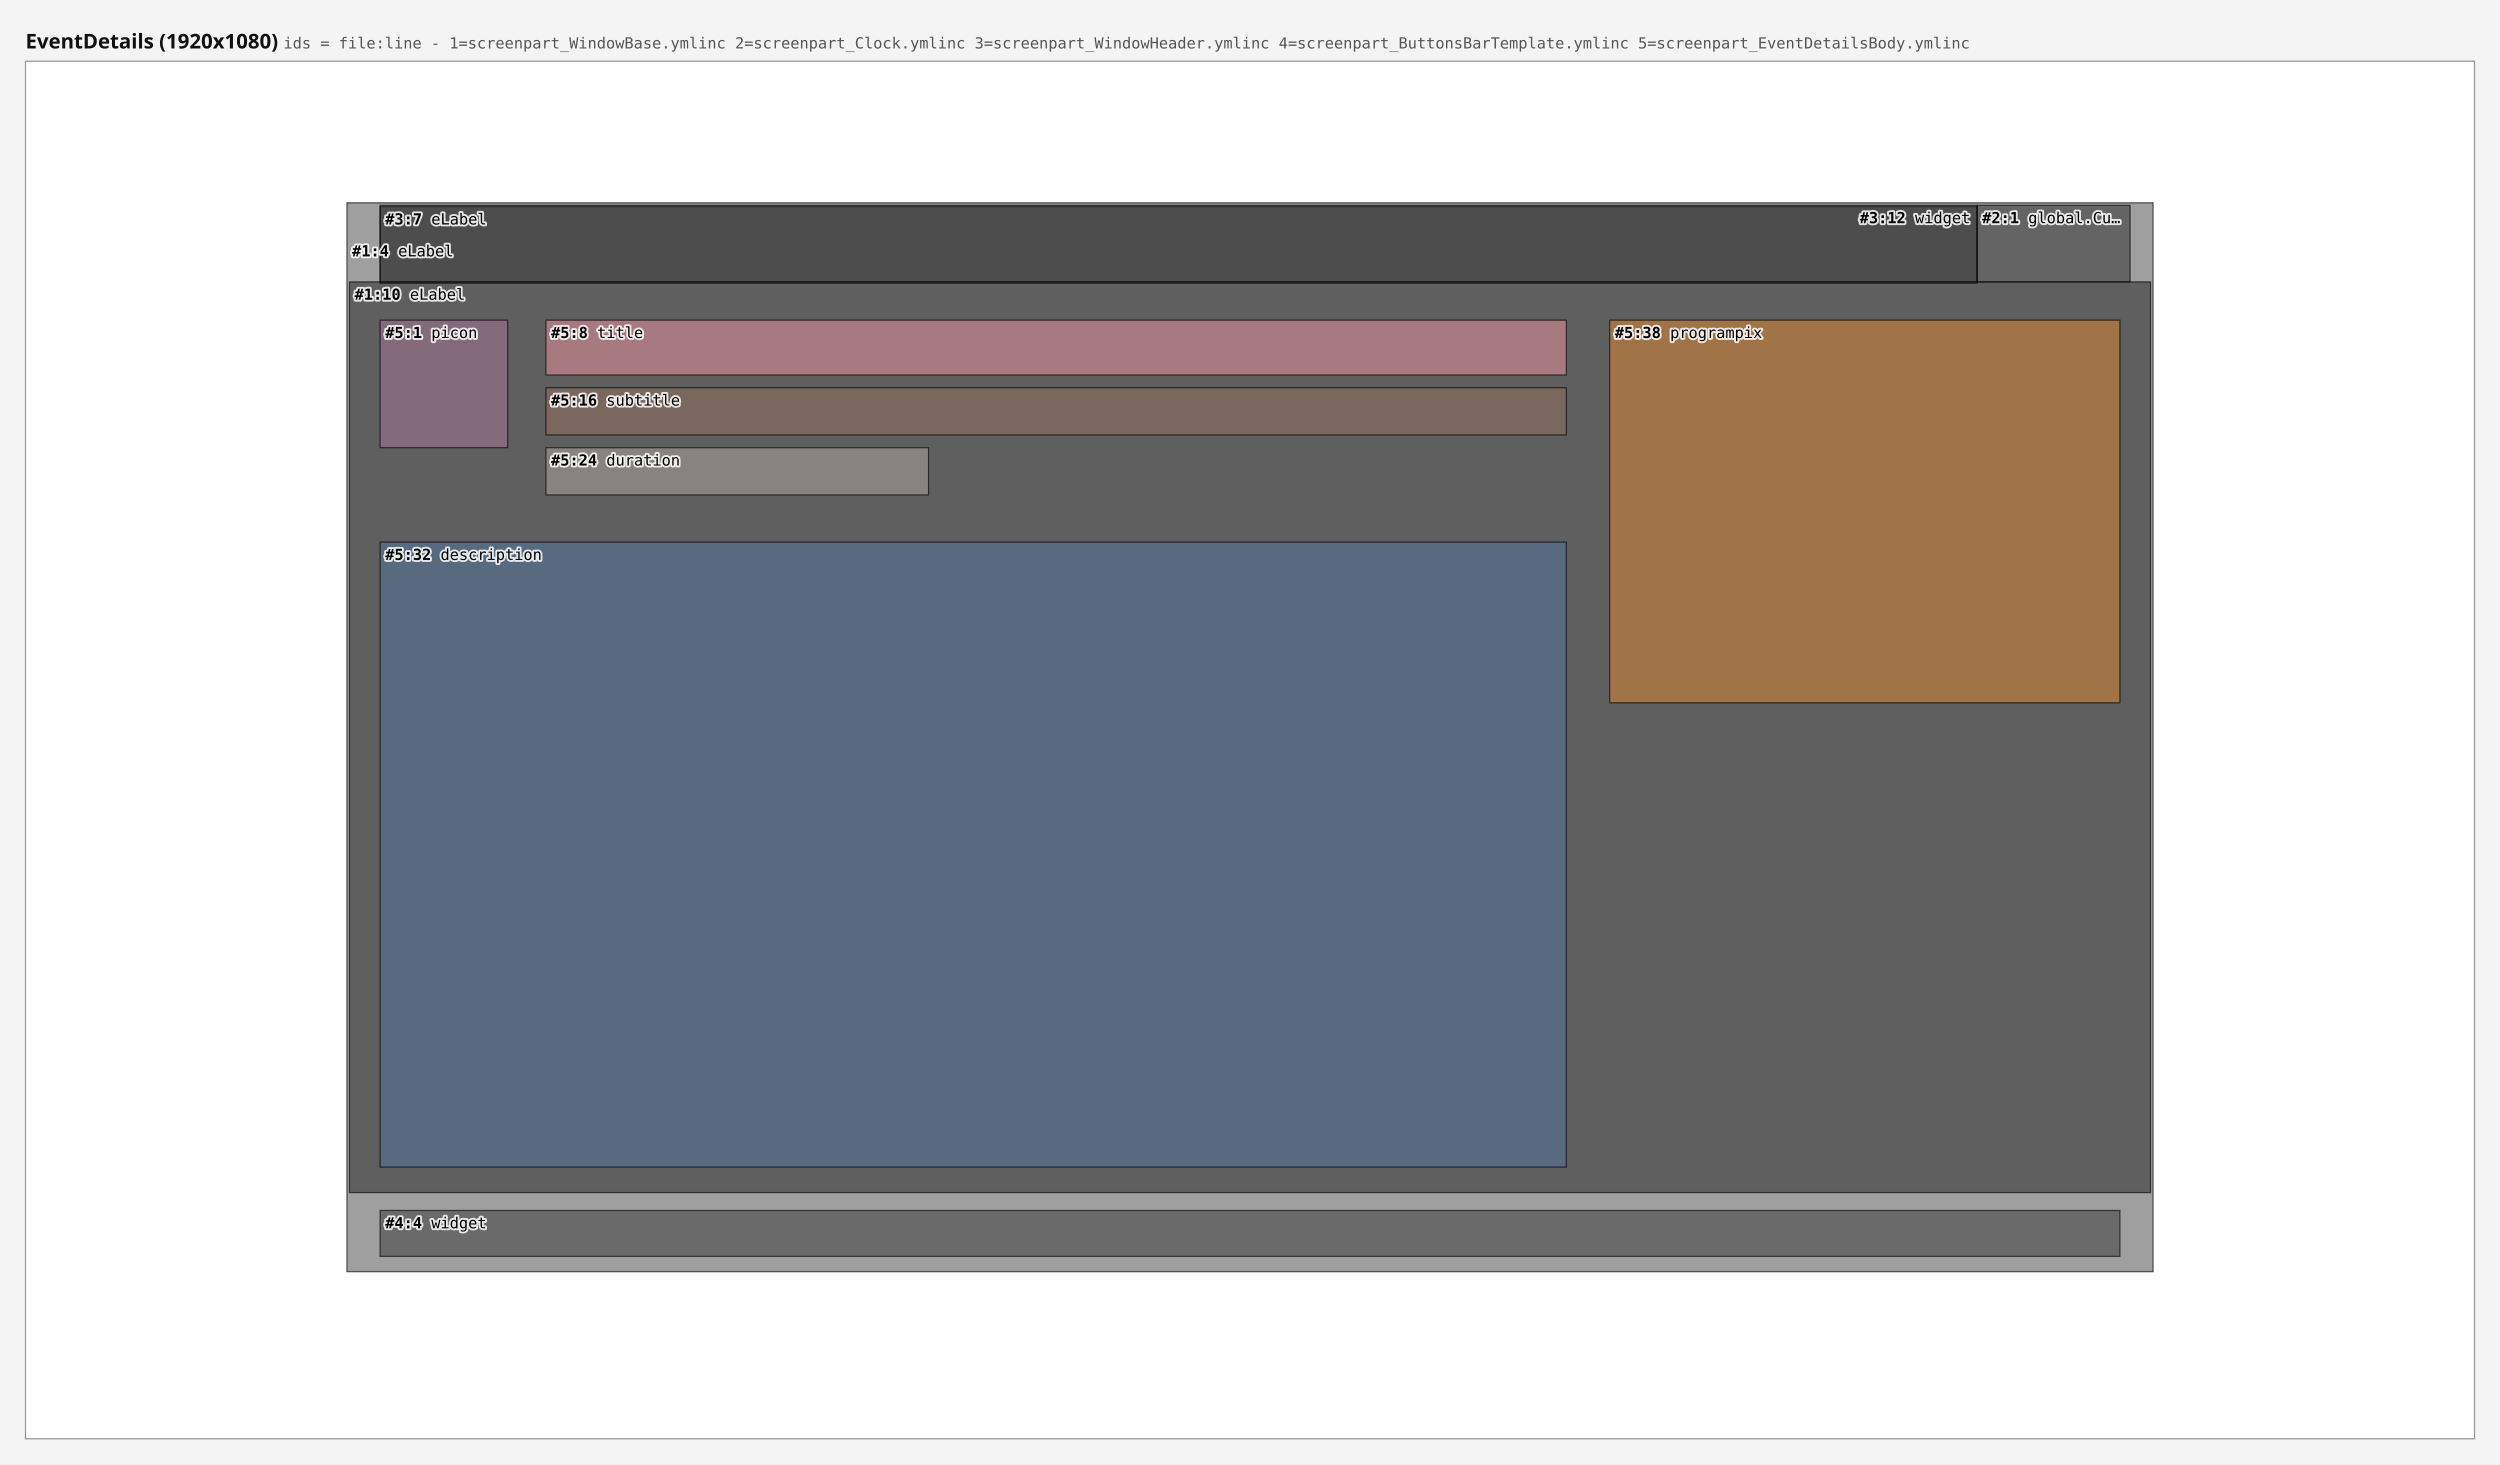
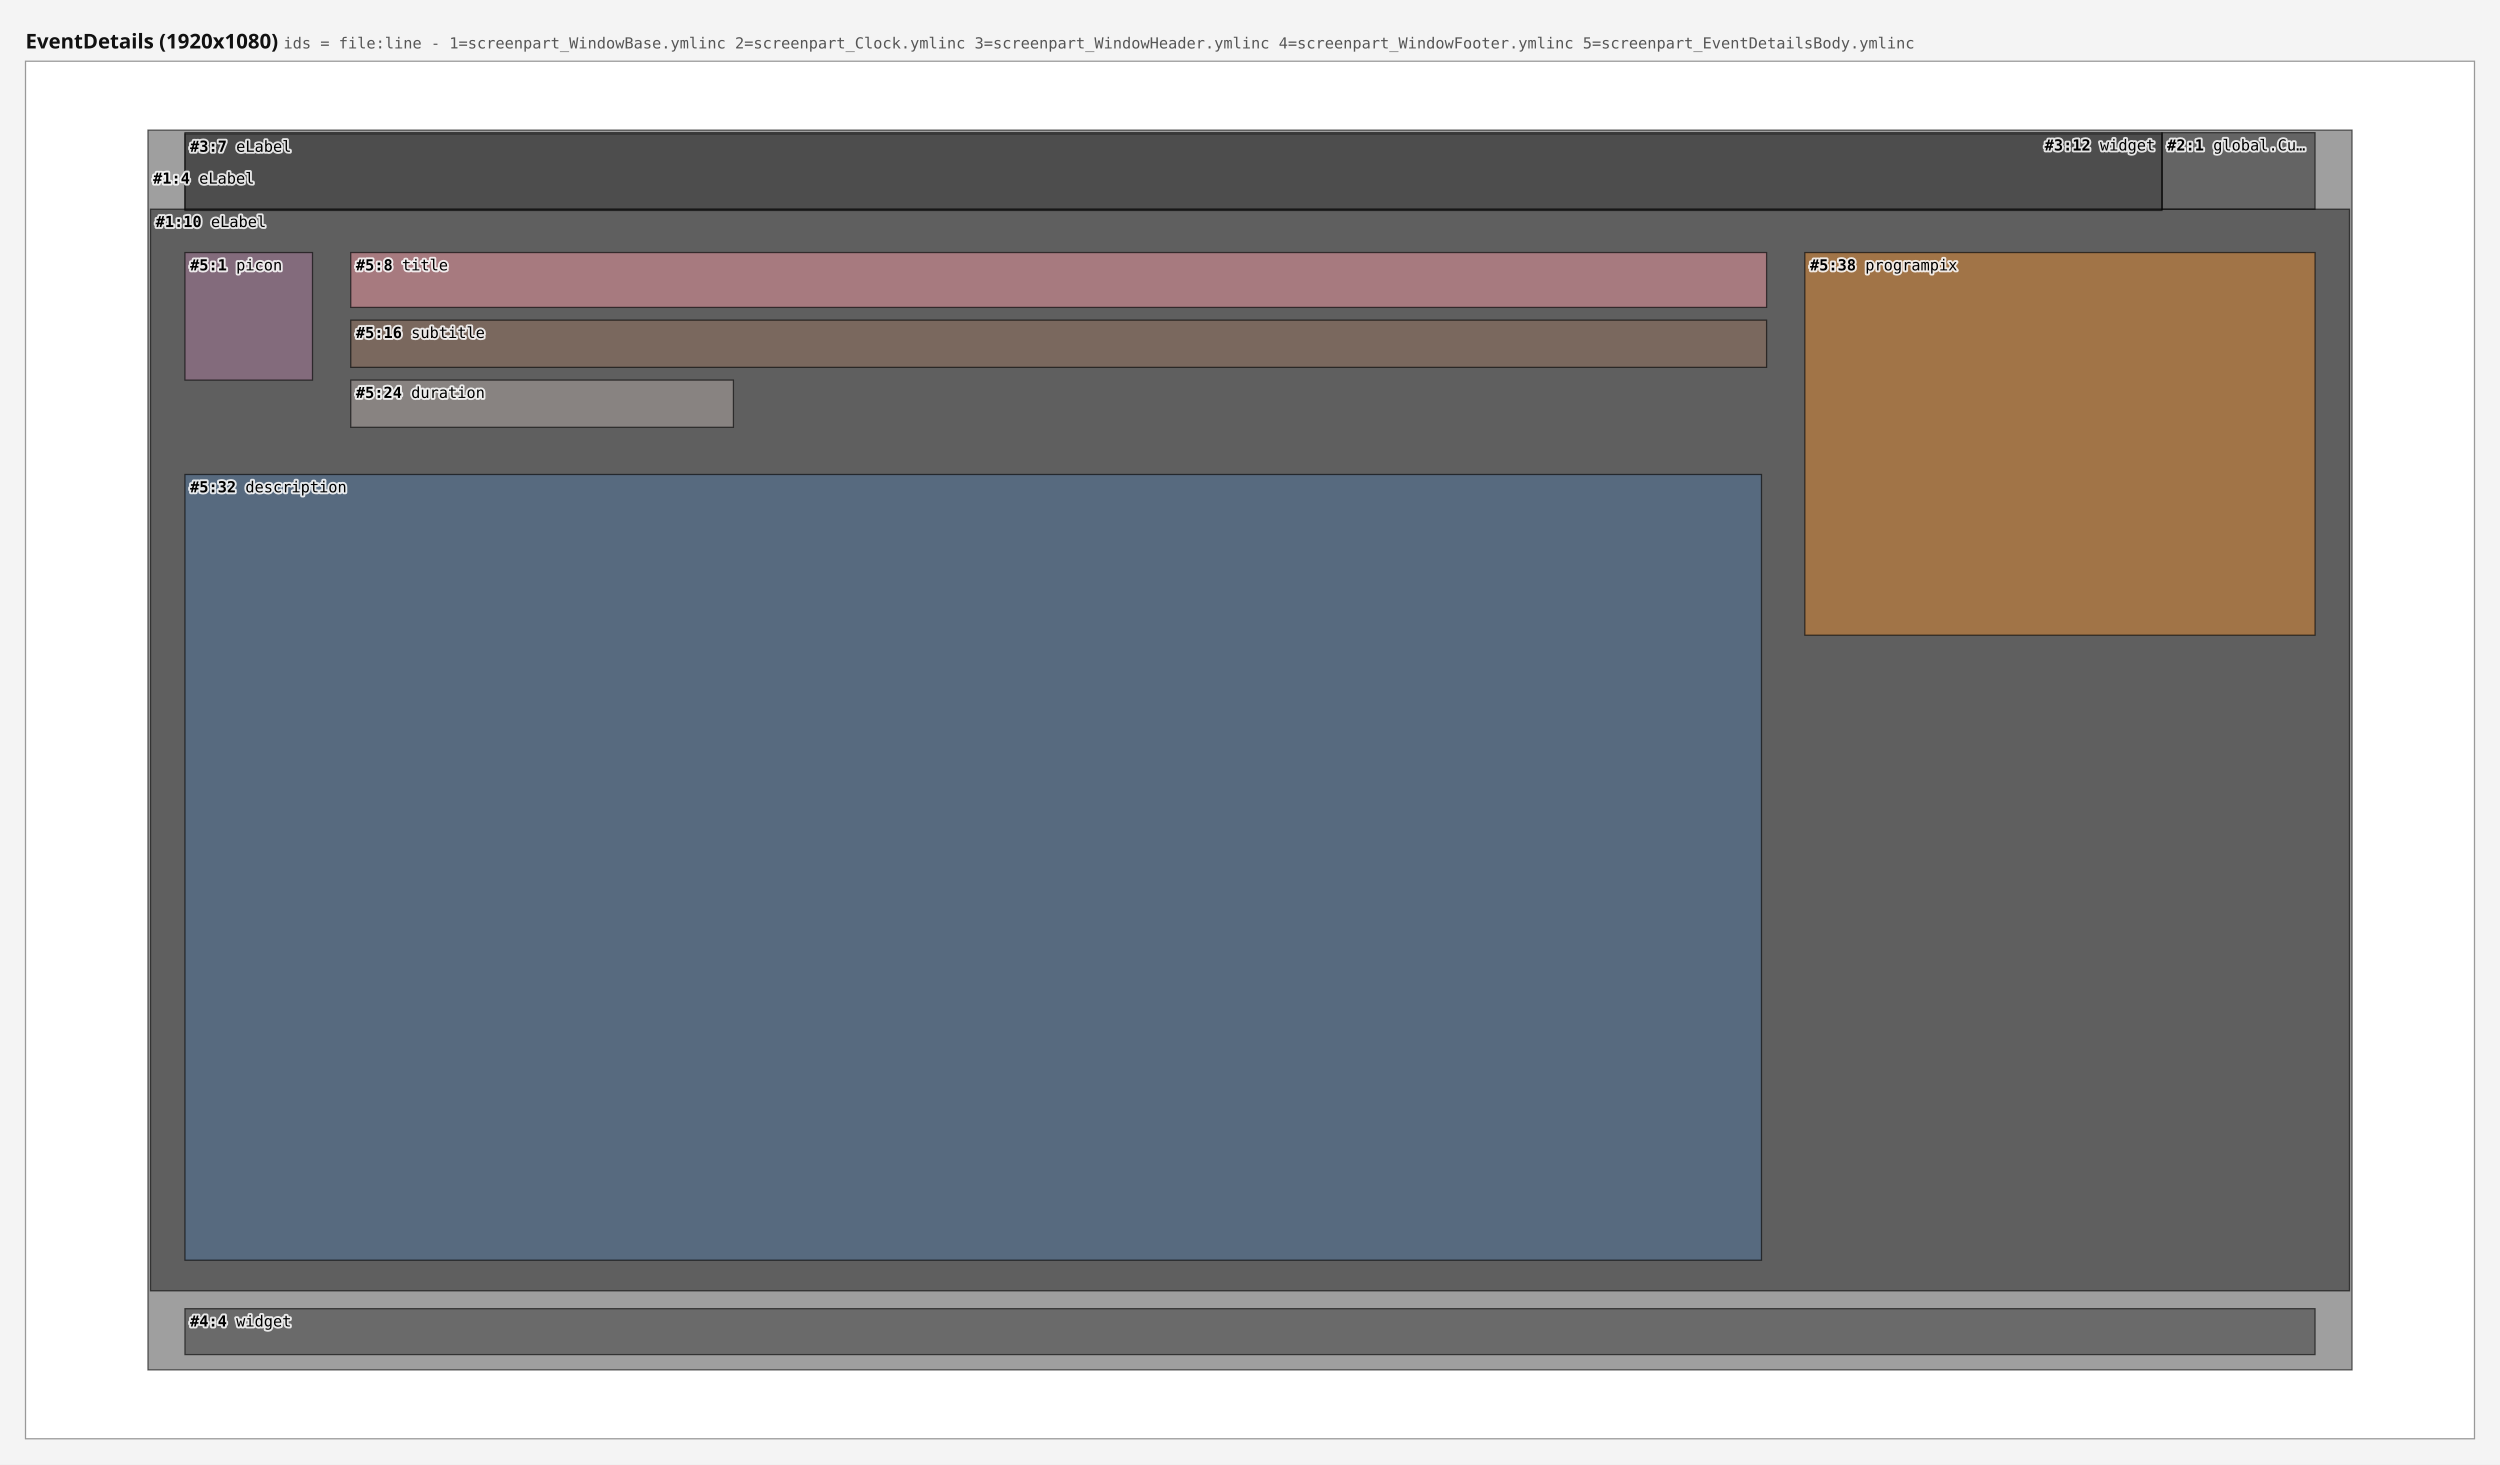
<svg xmlns="http://www.w3.org/2000/svg" width="1960" height="1148" viewBox="0 0 1960 1148">
  <rect x="0" y="0" width="1960" height="1148" fill="#f4f4f4" />
-   <text x="20" y="38" font-family="sans-serif" font-size="16" font-weight="bold" fill="#111111">EventDetails (1920x1080) <tspan font-family="monospace" font-size="12" font-weight="normal" fill="#555555">ids = file:line - 1=screenpart_WindowBase.ymlinc  2=screenpart_Clock.ymlinc  3=screenpart_WindowHeader.ymlinc  4=screenpart_ButtonsBarTemplate.ymlinc  5=screenpart_EventDetailsBody.ymlinc</tspan>
+   <text x="20" y="38" font-family="sans-serif" font-size="16" font-weight="bold" fill="#111111">EventDetails (1920x1080) <tspan font-family="monospace" font-size="12" font-weight="normal" fill="#555555">ids = file:line - 1=screenpart_WindowBase.ymlinc  2=screenpart_Clock.ymlinc  3=screenpart_WindowHeader.ymlinc  4=screenpart_WindowFooter.ymlinc  5=screenpart_EventDetailsBody.ymlinc</tspan>
  </text>
  <g data-screen="0" transform="translate(20,48)">
    <rect x="0" y="0" width="1920" height="1080" fill="#ffffff" stroke="#999999" stroke-width="1" />
-     <rect data-ref="0:0" data-src="screenpart_WindowBase.ymlinc:4" x="252" y="111" width="1416" height="838" fill="#2c2c2c" fill-opacity="0.45" stroke="#000000" stroke-opacity="0.6" stroke-width="1" />
-     <rect data-ref="0:1" data-src="screenpart_WindowBase.ymlinc:10" x="254" y="173" width="1412" height="714" fill="#121212" fill-opacity="0.45" stroke="#000000" stroke-opacity="0.6" stroke-width="1" />
-     <rect data-ref="0:6" data-src="screenpart_EventDetailsBody.ymlinc:1" x="278" y="203" width="100" height="100" fill="#b07aa1" fill-opacity="0.45" stroke="#000000" stroke-opacity="0.6" stroke-width="1" />
-     <rect data-ref="0:10" data-src="screenpart_EventDetailsBody.ymlinc:32" x="278" y="377" width="930" height="490" fill="#4e79a7" fill-opacity="0.45" stroke="#000000" stroke-opacity="0.6" stroke-width="1" />
-     <rect data-ref="0:11" data-src="screenpart_EventDetailsBody.ymlinc:38" x="1242" y="203" width="400" height="300" fill="#f28e2b" fill-opacity="0.45" stroke="#000000" stroke-opacity="0.6" stroke-width="1" />
-     <rect data-ref="0:7" data-src="screenpart_EventDetailsBody.ymlinc:8" x="408" y="203" width="800" height="43" fill="#ff9da7" fill-opacity="0.45" stroke="#000000" stroke-opacity="0.6" stroke-width="1" />
-     <rect data-ref="0:8" data-src="screenpart_EventDetailsBody.ymlinc:16" x="408" y="256" width="800" height="37" fill="#9c755f" fill-opacity="0.45" stroke="#000000" stroke-opacity="0.6" stroke-width="1" />
-     <rect data-ref="0:9" data-src="screenpart_EventDetailsBody.ymlinc:24" x="408" y="303" width="300" height="37" fill="#bab0ac" fill-opacity="0.45" stroke="#000000" stroke-opacity="0.6" stroke-width="1" />
-     <rect data-ref="0:5" data-src="screenpart_ButtonsBarTemplate.ymlinc:4" x="278" y="901" width="1364" height="36" fill="#2c2c2c" fill-opacity="0.45" stroke="#000000" stroke-opacity="0.6" stroke-width="1" />
-     <rect data-ref="0:3" data-src="screenpart_WindowHeader.ymlinc:7" x="278" y="114" width="1252" height="60" fill="#2c2c2c" fill-opacity="0.45" stroke="#000000" stroke-opacity="0.6" stroke-width="1" />
-     <rect data-ref="0:2" data-src="screenpart_Clock.ymlinc:1" x="1530" y="113" width="120" height="60" fill="#1d1d1d" fill-opacity="0.45" stroke="#000000" stroke-opacity="0.6" stroke-width="1" />
-     <rect data-ref="0:4" data-src="screenpart_WindowHeader.ymlinc:12" x="278" y="113" width="1252" height="60" fill="#2c2c2c" fill-opacity="0.45" stroke="#000000" stroke-opacity="0.6" stroke-width="1" />
+     <rect data-ref="0:0" data-src="screenpart_WindowBase.ymlinc:4" x="96" y="54" width="1728" height="972" fill="#2c2c2c" fill-opacity="0.45" stroke="#000000" stroke-opacity="0.6" stroke-width="1" />
+     <rect data-ref="0:1" data-src="screenpart_WindowBase.ymlinc:10" x="98" y="116" width="1724" height="848" fill="#121212" fill-opacity="0.45" stroke="#000000" stroke-opacity="0.6" stroke-width="1" />
+     <rect data-ref="0:6" data-src="screenpart_EventDetailsBody.ymlinc:1" x="125" y="150" width="100" height="100" fill="#b07aa1" fill-opacity="0.45" stroke="#000000" stroke-opacity="0.6" stroke-width="1" />
+     <rect data-ref="0:10" data-src="screenpart_EventDetailsBody.ymlinc:32" x="125" y="324" width="1236" height="616" fill="#4e79a7" fill-opacity="0.45" stroke="#000000" stroke-opacity="0.6" stroke-width="1" />
+     <rect data-ref="0:11" data-src="screenpart_EventDetailsBody.ymlinc:38" x="1395" y="150" width="400" height="300" fill="#f28e2b" fill-opacity="0.45" stroke="#000000" stroke-opacity="0.6" stroke-width="1" />
+     <rect data-ref="0:7" data-src="screenpart_EventDetailsBody.ymlinc:8" x="255" y="150" width="1110" height="43" fill="#ff9da7" fill-opacity="0.45" stroke="#000000" stroke-opacity="0.6" stroke-width="1" />
+     <rect data-ref="0:8" data-src="screenpart_EventDetailsBody.ymlinc:16" x="255" y="203" width="1110" height="37" fill="#9c755f" fill-opacity="0.45" stroke="#000000" stroke-opacity="0.6" stroke-width="1" />
+     <rect data-ref="0:9" data-src="screenpart_EventDetailsBody.ymlinc:24" x="255" y="250" width="300" height="37" fill="#bab0ac" fill-opacity="0.45" stroke="#000000" stroke-opacity="0.6" stroke-width="1" />
+     <rect data-ref="0:5" data-src="screenpart_WindowFooter.ymlinc:4" x="125" y="978" width="1670" height="36" fill="#2c2c2c" fill-opacity="0.45" stroke="#000000" stroke-opacity="0.6" stroke-width="1" />
+     <rect data-ref="0:3" data-src="screenpart_WindowHeader.ymlinc:7" x="125" y="57" width="1550" height="60" fill="#2c2c2c" fill-opacity="0.45" stroke="#000000" stroke-opacity="0.6" stroke-width="1" />
+     <rect data-ref="0:2" data-src="screenpart_Clock.ymlinc:1" x="1675" y="56" width="120" height="60" fill="#1d1d1d" fill-opacity="0.45" stroke="#000000" stroke-opacity="0.6" stroke-width="1" />
+     <rect data-ref="0:4" data-src="screenpart_WindowHeader.ymlinc:12" x="125" y="56" width="1550" height="60" fill="#2c2c2c" fill-opacity="0.45" stroke="#000000" stroke-opacity="0.6" stroke-width="1" />
    <g pointer-events="none" font-family="monospace" font-size="12" fill="#000000" stroke="#ffffff" stroke-width="3" stroke-opacity="0.85" stroke-linejoin="round" paint-order="stroke">
-       <text x="256" y="153">
+       <text x="100" y="96">
        <tspan font-weight="bold">#1:4</tspan> eLabel</text>
-       <text x="258" y="187">
+       <text x="102" y="130">
        <tspan font-weight="bold">#1:10</tspan> eLabel</text>
-       <text x="282" y="217">
+       <text x="129" y="164">
        <tspan font-weight="bold">#5:1</tspan> picon</text>
-       <text x="282" y="391">
+       <text x="129" y="338">
        <tspan font-weight="bold">#5:32</tspan> description</text>
-       <text x="1246" y="217">
+       <text x="1399" y="164">
        <tspan font-weight="bold">#5:38</tspan> programpix</text>
-       <text x="412" y="217">
+       <text x="259" y="164">
        <tspan font-weight="bold">#5:8</tspan> title</text>
-       <text x="412" y="270">
+       <text x="259" y="217">
        <tspan font-weight="bold">#5:16</tspan> subtitle</text>
-       <text x="412" y="317">
+       <text x="259" y="264">
        <tspan font-weight="bold">#5:24</tspan> duration</text>
-       <text x="282" y="915">
+       <text x="129" y="992">
        <tspan font-weight="bold">#4:4</tspan> widget</text>
-       <text x="282" y="128">
+       <text x="129" y="71">
        <tspan font-weight="bold">#3:7</tspan> eLabel</text>
-       <text x="1534" y="127">
+       <text x="1679" y="70">
        <tspan font-weight="bold">#2:1</tspan> global.Cu…</text>
-       <text x="1438" y="127">
+       <text x="1583" y="70">
        <tspan font-weight="bold">#3:12</tspan> widget</text>
    </g>
  </g>
</svg>
